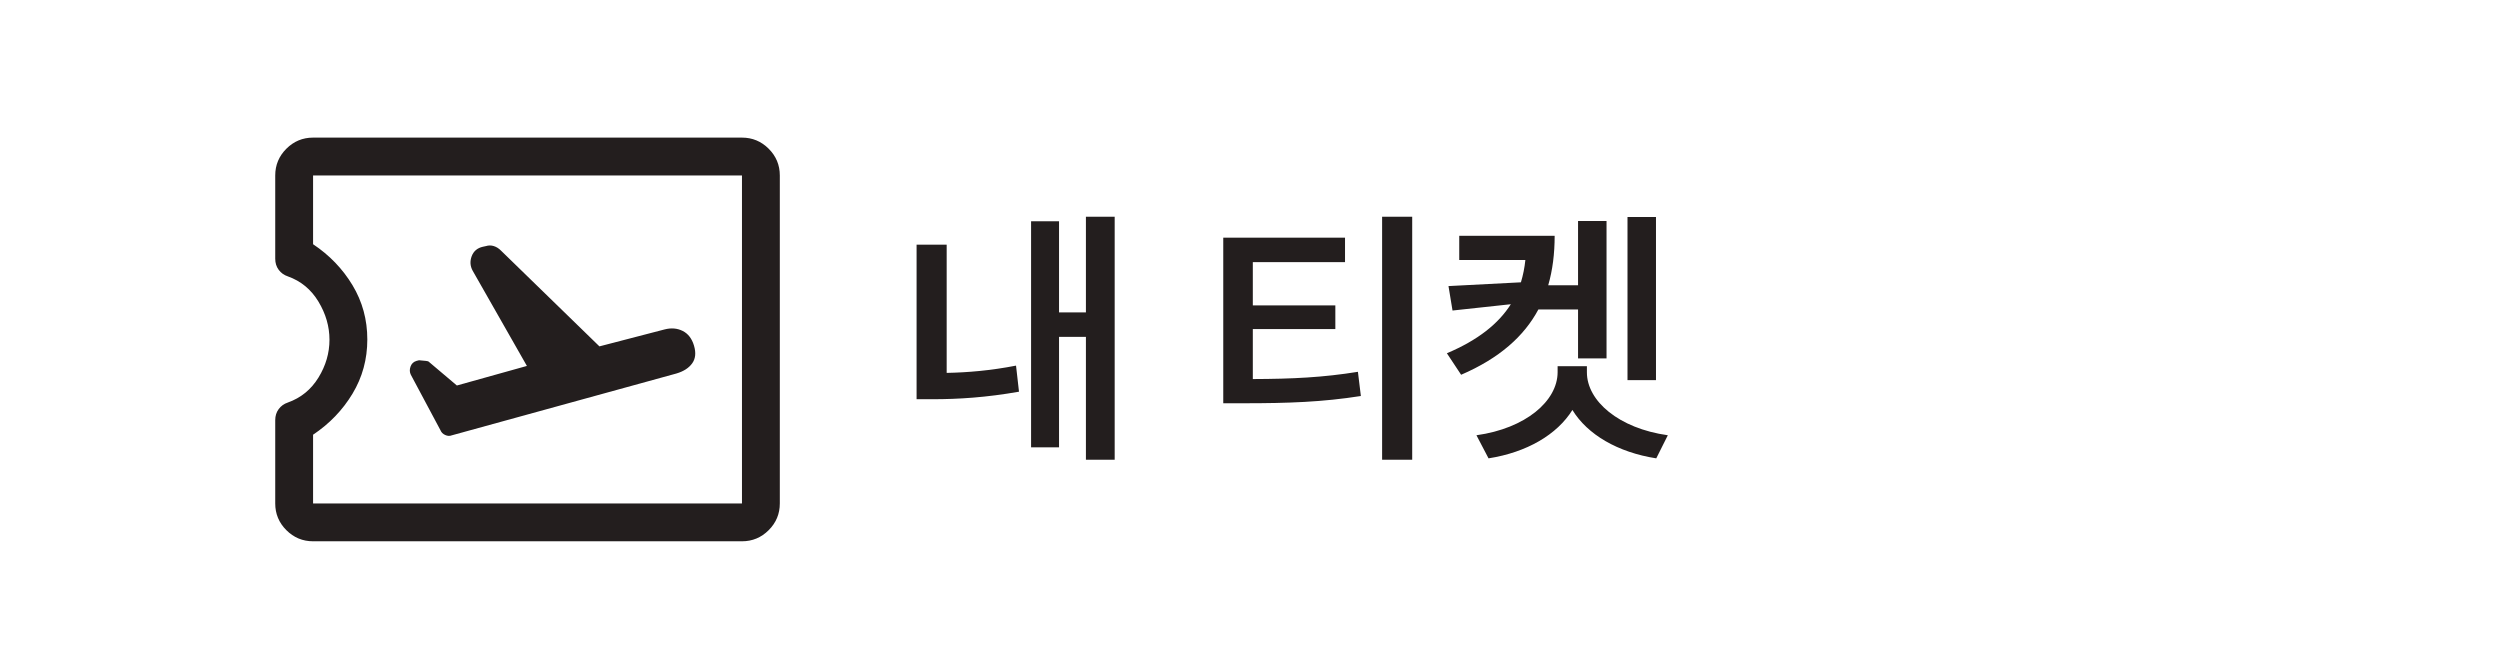
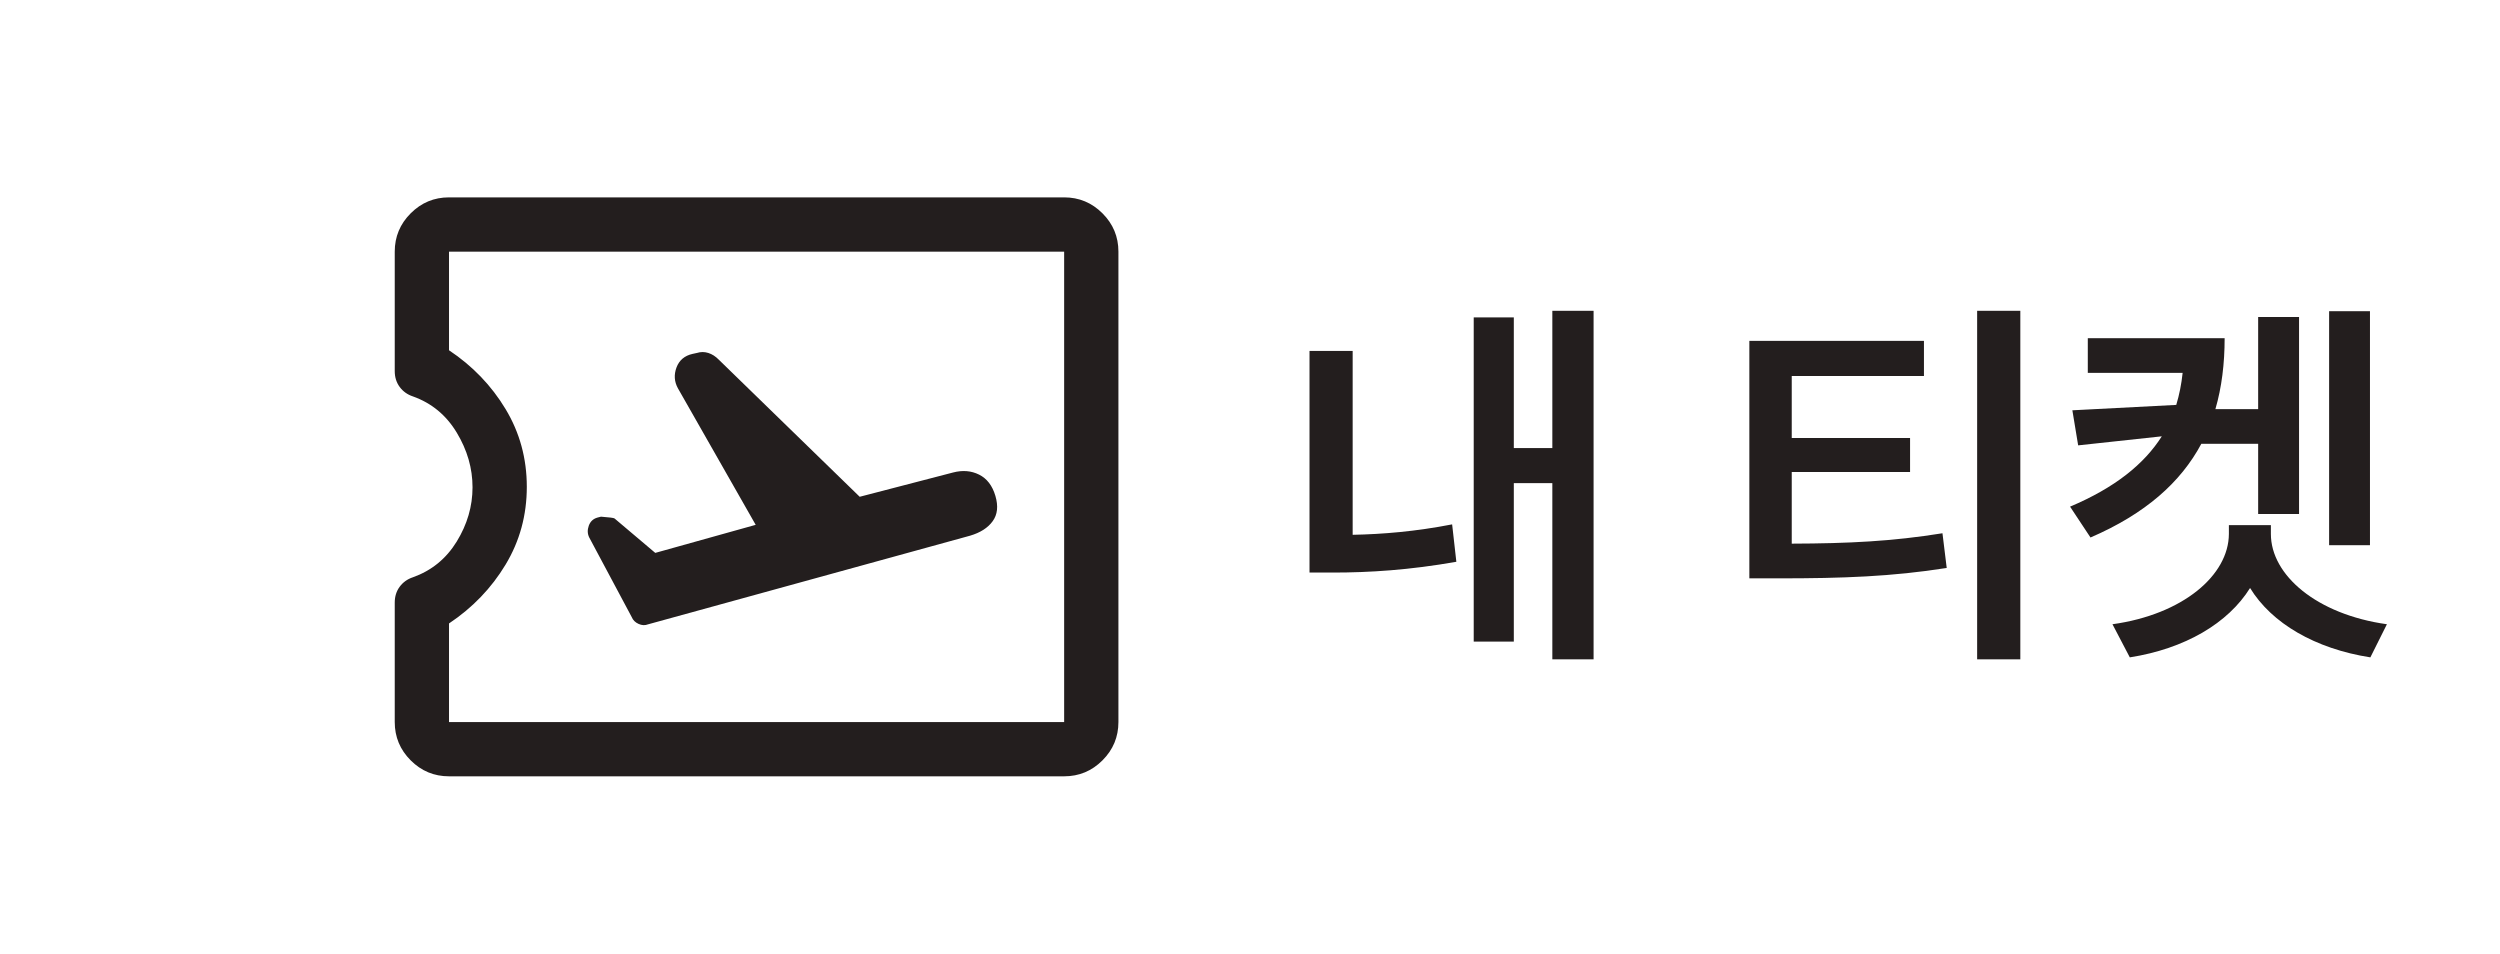
- <svg xmlns="http://www.w3.org/2000/svg" width="109" height="29" viewBox="0 0 109 29" fill="none">
-   <path d="M48.6 9.449V20.043H47.346V14.688H46.174V19.504H44.955V9.648H46.174V13.621H47.346V9.449H48.6ZM39.963 17.406V10.668H41.275V16.258C42.19 16.24 43.185 16.158 44.299 15.941L44.428 17.078C42.998 17.33 41.785 17.406 40.666 17.406H39.963ZM58.643 10.363V11.43H54.623V13.316H58.221V14.348H54.623V16.527C56.357 16.521 57.682 16.457 59.205 16.211L59.334 17.266C57.664 17.529 56.176 17.582 54.225 17.582H53.334V10.363H58.643ZM60.26 20.043V9.449H61.572V20.043H60.26ZM72.201 9.461V16.574H70.959V9.461H72.201ZM63.084 15.402C64.443 14.828 65.334 14.113 65.873 13.264L63.33 13.539L63.154 12.473L66.312 12.309C66.406 11.998 66.471 11.676 66.506 11.336H63.623V10.281H67.783C67.783 11.055 67.695 11.775 67.502 12.438H68.803V9.637H70.045V15.625H68.803V13.492H67.074C66.447 14.664 65.375 15.619 63.705 16.34L63.084 15.402ZM64.373 18.977C66.523 18.678 67.906 17.482 67.912 16.234V15.965H69.189V16.234C69.189 17.482 70.578 18.678 72.717 18.977L72.213 19.984C70.531 19.721 69.213 18.947 68.557 17.875C67.889 18.947 66.576 19.721 64.9 19.984L64.373 18.977Z" fill="#231E1E" />
+ <svg xmlns="http://www.w3.org/2000/svg" width="76" height="29" viewBox="0 0 76 29" fill="none">
+   <path d="M48.445 9.449V20.043H47.191V14.688H46.02V19.504H44.801V9.648H46.02V13.621H47.191V9.449H48.445ZM39.809 17.406V10.668H41.121V16.258C42.035 16.24 43.031 16.158 44.145 15.941L44.273 17.078C42.844 17.33 41.631 17.406 40.512 17.406H39.809ZM58.488 10.363V11.43H54.469V13.316H58.066V14.348H54.469V16.527C56.203 16.521 57.527 16.457 59.051 16.211L59.18 17.266C57.51 17.529 56.022 17.582 54.07 17.582H53.18V10.363H58.488ZM60.105 20.043V9.449H61.418V20.043H60.105ZM72.047 9.461V16.574H70.805V9.461H72.047ZM62.93 15.402C64.289 14.828 65.18 14.113 65.719 13.264L63.176 13.539L63 12.473L66.158 12.309C66.252 11.998 66.316 11.676 66.352 11.336H63.469V10.281H67.629C67.629 11.055 67.541 11.775 67.348 12.438H68.648V9.637H69.891V15.625H68.648V13.492H66.92C66.293 14.664 65.221 15.619 63.551 16.34L62.93 15.402ZM64.219 18.977C66.369 18.678 67.752 17.482 67.758 16.234V15.965H69.035V16.234C69.035 17.482 70.424 18.678 72.562 18.977L72.059 19.984C70.377 19.721 69.059 18.947 68.402 17.875C67.734 18.947 66.422 19.721 64.746 19.984L64.219 18.977Z" fill="#231E1E" />
  <path d="M22.973 15.955L19.92 16.808L18.683 15.762C18.664 15.744 18.527 15.726 18.27 15.707L18.16 15.735C18.032 15.772 17.945 15.854 17.899 15.982C17.853 16.111 17.858 16.23 17.913 16.34L19.205 18.76C19.242 18.852 19.31 18.92 19.411 18.966C19.512 19.012 19.608 19.017 19.7 18.98L29.49 16.285C29.802 16.193 30.031 16.047 30.177 15.845C30.324 15.643 30.352 15.387 30.26 15.075C30.168 14.763 30.003 14.548 29.765 14.429C29.527 14.31 29.263 14.288 28.973 14.364L26.135 15.102L21.851 10.934C21.755 10.835 21.649 10.767 21.533 10.73C21.417 10.693 21.301 10.693 21.185 10.73L21.055 10.758C20.812 10.812 20.649 10.95 20.566 11.17C20.484 11.39 20.497 11.601 20.608 11.803L22.973 15.955ZM13.65 23.6C13.196 23.6 12.808 23.438 12.485 23.115C12.162 22.792 12 22.404 12 21.95V18.32C12 18.133 12.05 17.972 12.151 17.836C12.252 17.7 12.385 17.605 12.55 17.55C13.118 17.348 13.563 16.986 13.884 16.464C14.205 15.941 14.365 15.391 14.365 14.814C14.365 14.236 14.205 13.682 13.884 13.15C13.563 12.618 13.118 12.252 12.55 12.05C12.385 11.995 12.252 11.9 12.151 11.764C12.05 11.628 12 11.467 12 11.28V7.65C12 7.196 12.162 6.808 12.485 6.485C12.808 6.162 13.196 6 13.65 6H32.35C32.804 6 33.192 6.162 33.515 6.485C33.838 6.808 34 7.196 34 7.65V21.95C34 22.404 33.838 22.792 33.515 23.115C33.192 23.438 32.804 23.6 32.35 23.6H13.65ZM13.65 21.95H32.35V7.65H13.65V10.648C14.365 11.124 14.938 11.72 15.369 12.435C15.8 13.15 16.015 13.938 16.015 14.8C16.015 15.662 15.8 16.45 15.369 17.165C14.938 17.88 14.365 18.476 13.65 18.953V21.95Z" fill="#231E1E" />
</svg>
